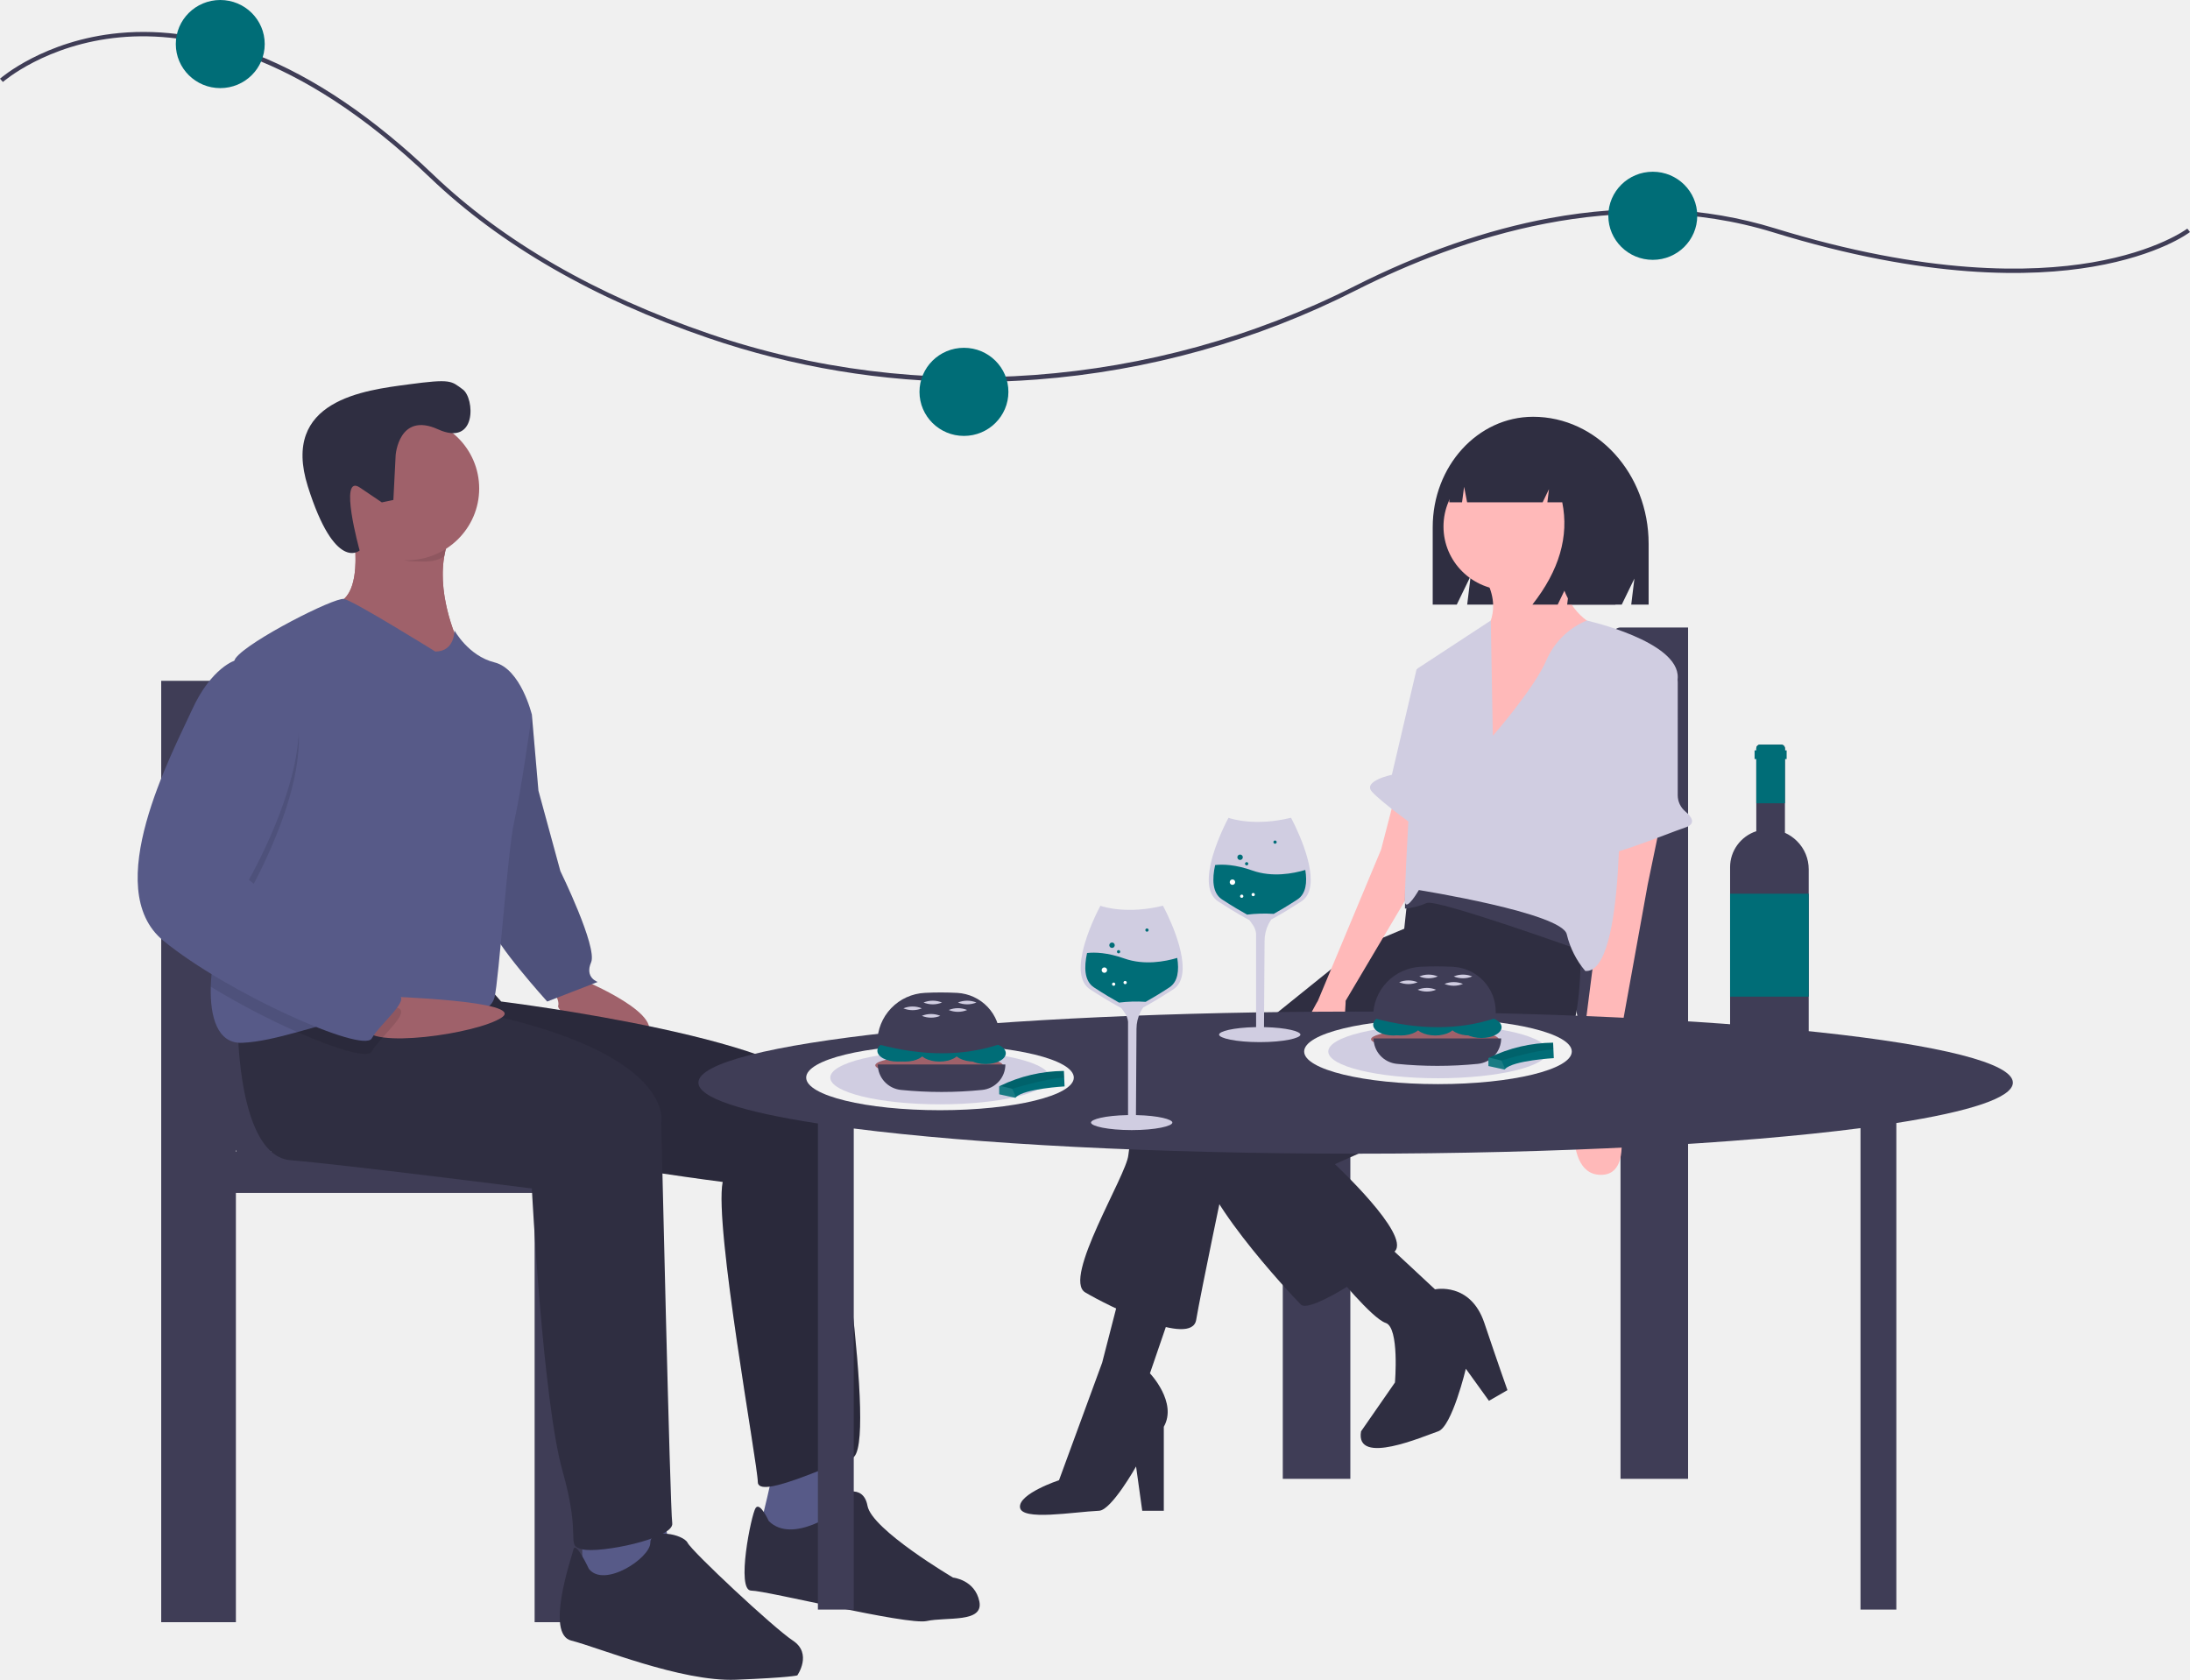
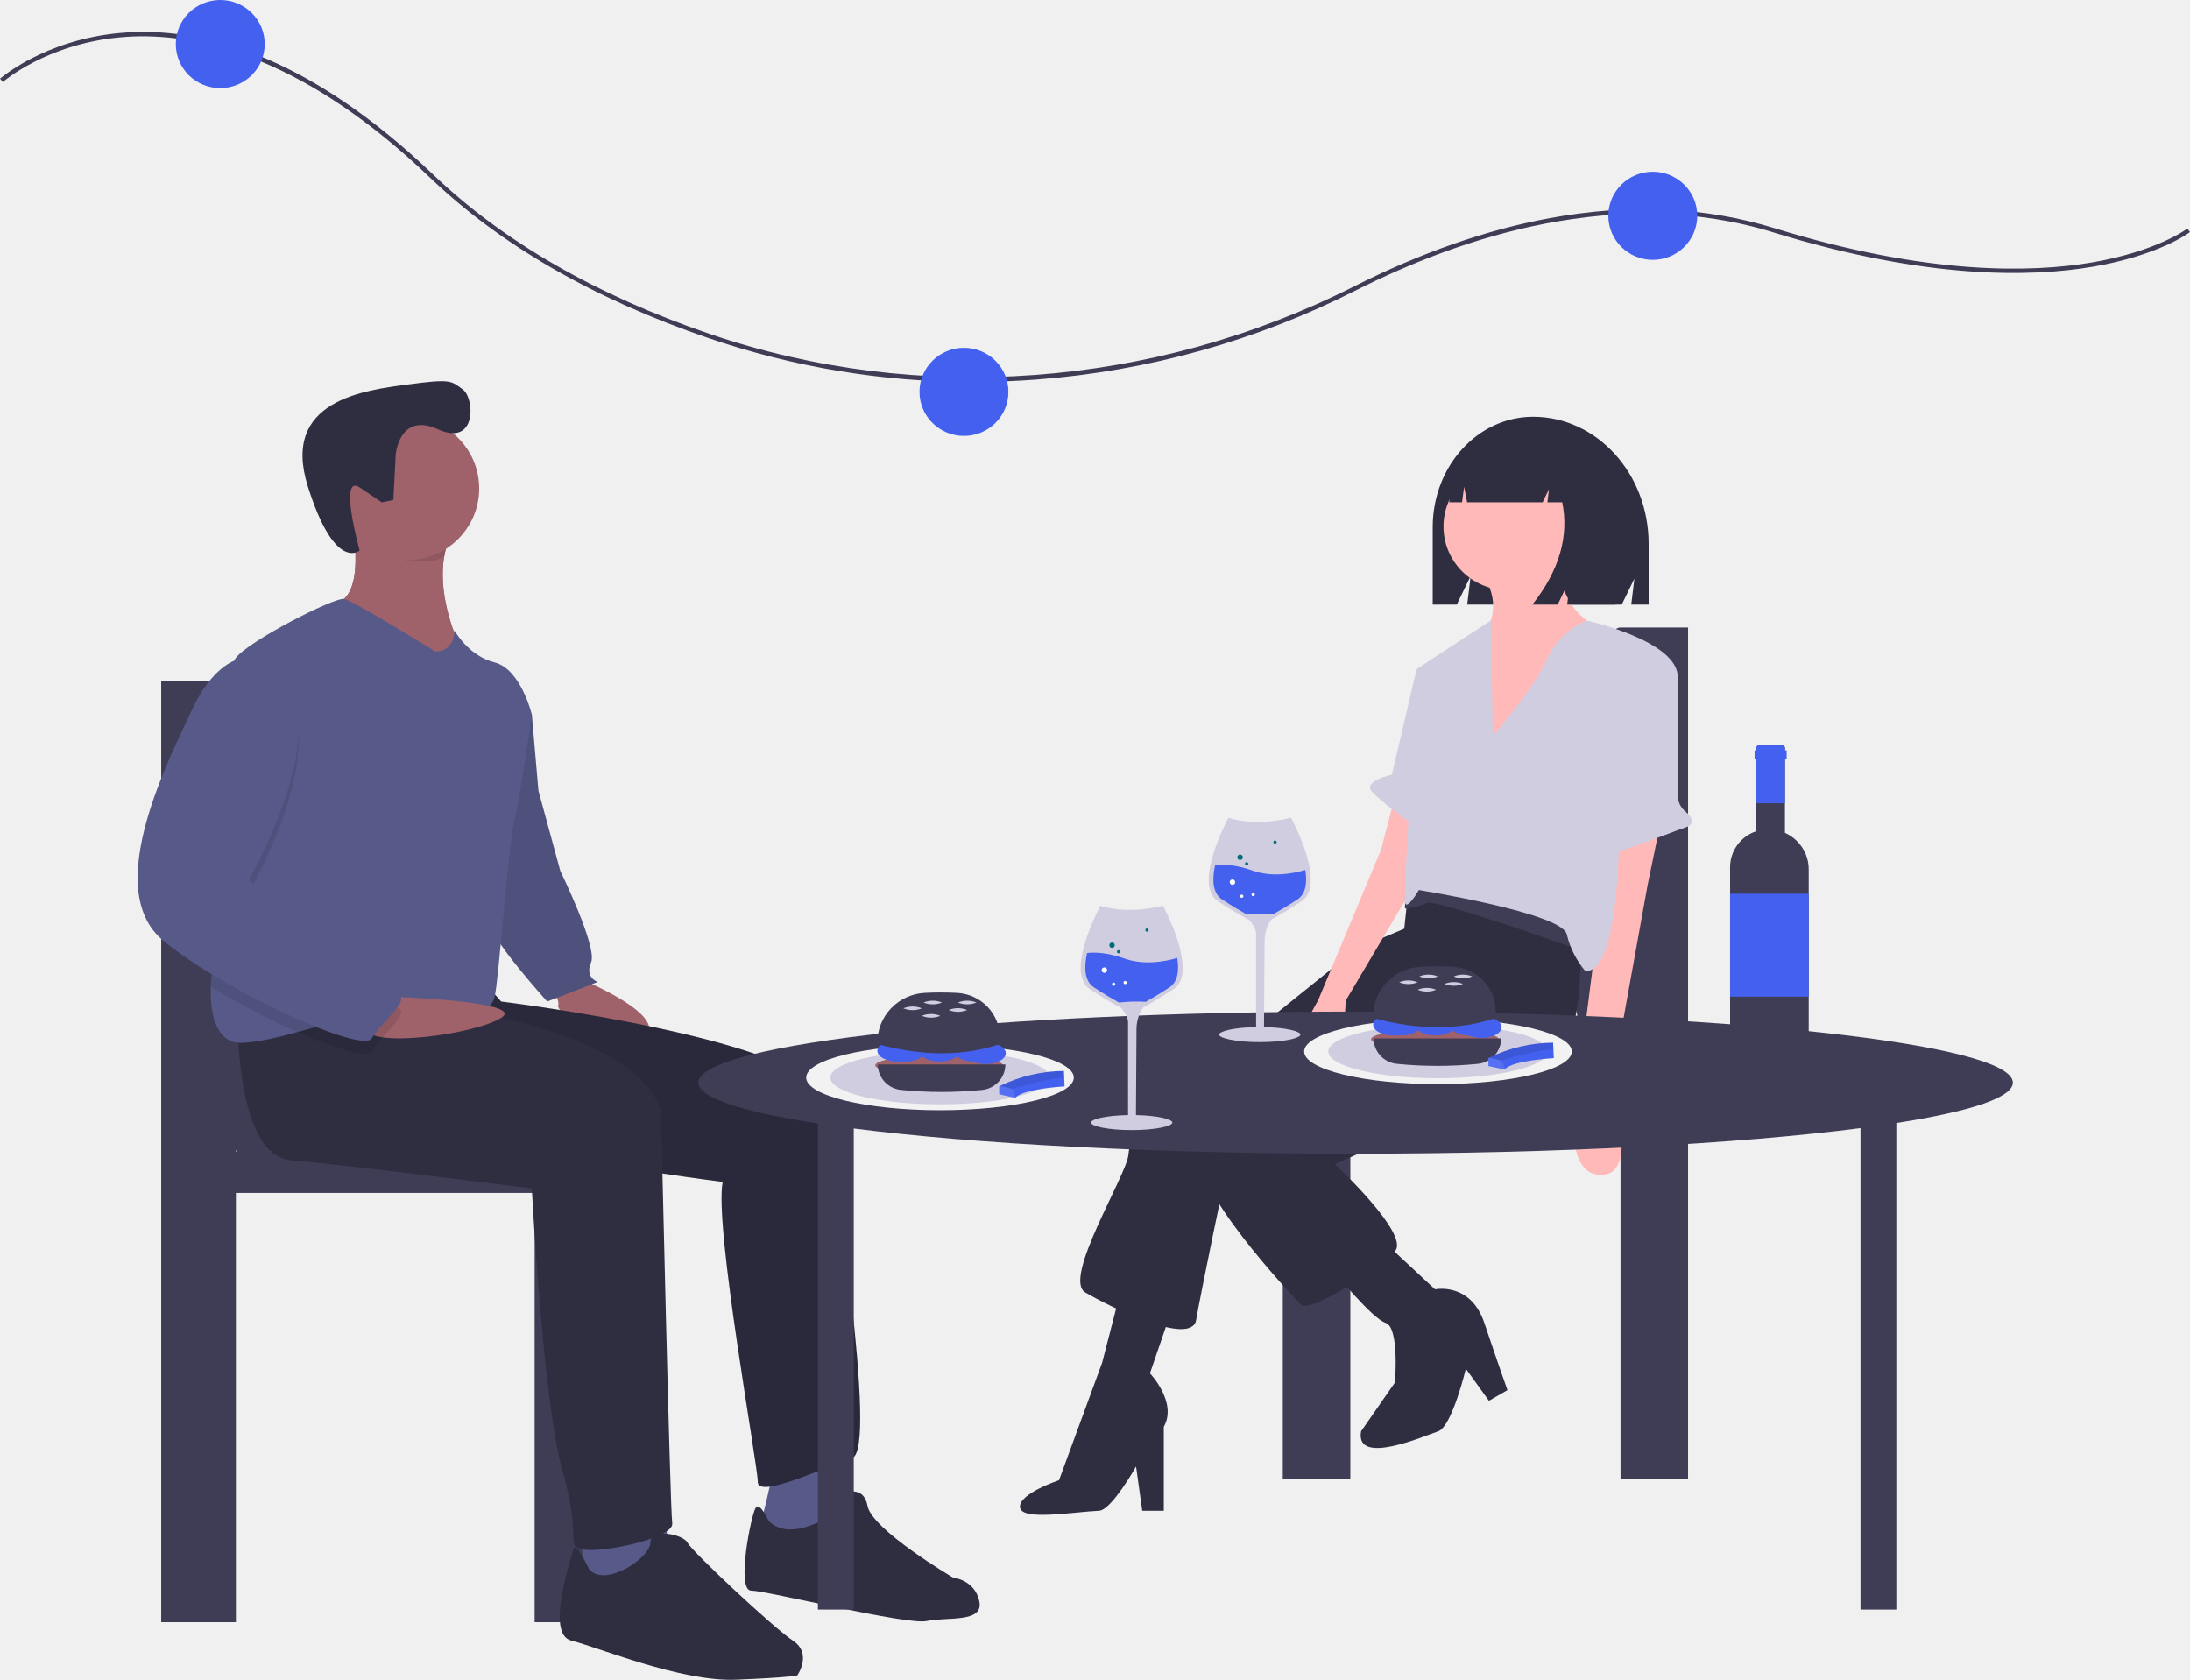
<svg xmlns="http://www.w3.org/2000/svg" width="146" height="112" viewBox="0 0 146 112" fill="none">
  <g clip-path="url(#clip0_345_1266)">
    <path d="M64.853 25.467C58.844 25.472 52.876 24.479 47.197 22.53C39.585 19.922 33.348 16.324 28.661 11.837C19.795 3.349 12.527 2.07 7.991 2.491C3.081 2.947 0.224 5.438 0.195 5.464L0 5.248C0.029 5.222 2.946 2.674 7.945 2.204C10.877 1.928 13.942 2.408 17.057 3.631C20.942 5.156 24.914 7.846 28.865 11.628C33.521 16.086 39.721 19.662 47.293 22.256C61.194 27.019 76.861 25.866 90.276 19.093C94.718 16.85 99.108 15.319 103.324 14.543C108.641 13.563 113.683 13.79 118.312 15.218C128.484 18.354 135.431 18.187 139.469 17.496C143.825 16.75 145.801 15.257 145.82 15.242L146 15.47C145.918 15.533 143.946 17.023 139.518 17.782C135.449 18.479 128.452 18.647 118.225 15.494C107.871 12.302 97.383 15.829 90.409 19.351C83.778 22.716 76.538 24.741 69.109 25.305C67.686 25.413 66.267 25.467 64.853 25.467Z" fill="#3F3D56" />
-     <path d="M64.263 29.064C65.9 29.064 67.227 27.749 67.227 26.127C67.227 24.504 65.9 23.189 64.263 23.189C62.626 23.189 61.299 24.504 61.299 26.127C61.299 27.749 62.626 29.064 64.263 29.064Z" fill="#006D77" />
-     <path d="M110.186 17.325C111.823 17.325 113.15 16.009 113.15 14.387C113.15 12.765 111.823 11.45 110.186 11.45C108.549 11.45 107.222 12.765 107.222 14.387C107.222 16.009 108.549 17.325 110.186 17.325Z" fill="#006D77" />
-     <path d="M14.684 5.875C16.321 5.875 17.648 4.56 17.648 2.937C17.648 1.315 16.321 0 14.684 0C13.047 0 11.72 1.315 11.72 2.937C11.72 4.56 13.047 5.875 14.684 5.875Z" fill="#006D77" />
+     <path d="M64.263 29.064C65.9 29.064 67.227 27.749 67.227 26.127C67.227 24.504 65.9 23.189 64.263 23.189C62.626 23.189 61.299 24.504 61.299 26.127C61.299 27.749 62.626 29.064 64.263 29.064Z" fill="#4361EE" />
+     <path d="M110.186 17.325C111.823 17.325 113.15 16.009 113.15 14.387C113.15 12.765 111.823 11.45 110.186 11.45C108.549 11.45 107.222 12.765 107.222 14.387C107.222 16.009 108.549 17.325 110.186 17.325Z" fill="#4361EE" />
+     <path d="M14.684 5.875C16.321 5.875 17.648 4.56 17.648 2.937C17.648 1.315 16.321 0 14.684 0C13.047 0 11.72 1.315 11.72 2.937C11.72 4.56 13.047 5.875 14.684 5.875Z" fill="#4361EE" />
    <path d="M85.519 70.217V98.599H90.023V72.716H108.035V98.599H112.538V41.836H108.035C106.543 41.836 104.253 49.537 104.253 57.276C104.253 63.109 104.94 68.108 105.917 70.217H85.519ZM108.035 70.217H107.991C108.006 70.186 108.021 70.152 108.035 70.119V70.217Z" fill="#3F3D56" />
    <path d="M102.207 27.788H102.207C98.511 27.788 95.514 31.083 95.514 35.148V40.313H97.117L98.045 38.4L97.813 40.313H108.116L108.96 38.574L108.749 40.313H109.909V36.258C109.909 31.58 106.46 27.788 102.207 27.788Z" fill="#2F2E41" />
    <path d="M94.538 61.532L90.429 63.263L76.149 74.767C75.624 75.406 75.302 76.186 75.224 77.006C75.122 78.33 70.807 85.253 72.348 86.169C73.889 87.085 79.436 89.834 79.745 88.002C80.053 86.169 81.697 78.33 81.697 78.33L95.463 66.113L94.538 61.532Z" fill="#2F2E41" />
    <path d="M78.409 86.475L76.663 91.565C76.663 91.565 78.512 93.499 77.587 95.128V100.727H76.149L75.738 97.775C75.738 97.775 74.1 100.69 73.272 100.727C71.538 100.806 68.103 101.417 68 100.501C67.897 99.585 70.601 98.691 70.601 98.691L73.478 90.852L74.711 86.067L78.409 86.475Z" fill="#2F2E41" />
    <path d="M105.222 60.208C105.222 60.208 106.147 69.167 103.476 70.796C100.805 72.425 88.991 77.617 88.991 77.617C88.991 77.617 94.025 82.3 92.997 83.42C91.97 84.54 87.347 87.594 86.73 86.984C86.114 86.373 79.231 79.043 80.053 76.701C80.875 74.359 92.278 66.724 92.278 66.724L93.614 61.939L94.025 58.07L98.339 55.322L105.222 60.208Z" fill="#2F2E41" />
    <path d="M100.516 39.349C102.881 39.349 104.799 37.449 104.799 35.105C104.799 32.761 102.881 30.861 100.516 30.861C98.15 30.861 96.233 32.761 96.233 35.105C96.233 37.449 98.15 39.349 100.516 39.349Z" fill="#FFB9B9" />
    <path d="M103.836 36.843C103.836 36.843 103.63 40.712 106.815 41.934C110 43.156 98.904 51.096 98.904 51.096V42.239C98.904 42.239 100.343 40.712 98.904 38.371L103.836 36.843Z" fill="#FFB9B9" />
    <path d="M110.667 55.016L109.845 58.987L107.38 72.629C107.38 72.629 109.434 78.432 106.661 78.33C103.887 78.228 105.222 72.018 105.222 72.018L106.661 60.717V56.34L110.667 55.016Z" fill="#FFB9B9" />
    <path d="M92.997 53.082L92.073 56.645L87.861 66.724C87.861 66.724 84.984 71.509 87.347 71.407C89.71 71.305 89.71 66.724 89.71 66.724L94.538 58.579V53.998L92.997 53.082Z" fill="#FFB9B9" />
    <path d="M92.278 82.809L95.668 85.965C95.668 85.965 98.031 85.456 98.956 88.205C99.88 90.954 100.497 92.685 100.497 92.685L99.264 93.397L97.723 91.259C97.723 91.259 96.798 95.128 95.874 95.433C94.949 95.739 90.326 97.775 90.737 95.433L92.997 92.176C92.997 92.176 93.305 88.51 92.381 88.205C91.456 87.9 88.991 84.846 88.991 84.846L92.278 82.809Z" fill="#2F2E41" />
    <path d="M105.385 63.364C105.385 63.364 95.728 59.903 95.112 60.208C94.653 60.409 94.164 60.535 93.665 60.58L93.674 59.19C93.674 59.19 96.858 58.07 98.605 58.783C100.351 59.496 105.694 62.652 105.694 62.652L105.385 63.364Z" fill="#3F3D56" />
    <path d="M99.521 49.06C99.521 49.06 102.295 45.904 103.116 43.97C103.636 42.797 104.591 41.867 105.783 41.372C105.783 41.372 111.951 42.748 111.849 45.192C111.746 47.635 107.945 51.402 107.945 51.402C107.945 51.402 108.459 64.942 105.685 64.739C105.086 64.031 104.664 63.194 104.452 62.295C104.144 60.87 94.59 59.343 94.59 59.343C94.59 59.343 93.768 60.768 93.665 60.157C93.562 59.547 94.487 44.581 94.487 44.581L99.386 41.372L99.521 49.06Z" fill="#D0CDE1" />
-     <path d="M111.057 44.208L111.126 44.246C111.346 44.369 111.529 44.547 111.656 44.762C111.783 44.977 111.85 45.222 111.85 45.472L111.849 53.027C111.85 53.232 111.895 53.435 111.983 53.621C112.071 53.807 112.199 53.972 112.357 54.104C112.753 54.438 113.12 54.919 112.362 55.169C111.13 55.576 106.301 57.612 106.198 56.9C106.096 56.187 105.89 55.373 106.198 55.373C106.44 55.373 107.877 48.072 109.032 44.951C109.103 44.76 109.215 44.586 109.36 44.442C109.504 44.298 109.679 44.187 109.872 44.116C110.064 44.045 110.27 44.017 110.475 44.033C110.68 44.049 110.878 44.109 111.057 44.208V44.208Z" fill="#D0CDE1" />
+     <path d="M111.057 44.208L111.126 44.246C111.346 44.369 111.529 44.547 111.656 44.762C111.783 44.977 111.85 45.222 111.85 45.472L111.849 53.027C111.85 53.232 111.895 53.435 111.983 53.621C112.071 53.807 112.199 53.972 112.357 54.104C112.753 54.438 113.12 54.919 112.362 55.169C111.13 55.576 106.301 57.612 106.198 56.9C106.096 56.187 105.89 55.373 106.198 55.373C106.44 55.373 107.877 48.072 109.032 44.951C109.103 44.76 109.215 44.586 109.36 44.442C109.504 44.298 109.679 44.187 109.872 44.116C110.064 44.045 110.27 44.017 110.475 44.033C110.68 44.049 110.878 44.109 111.057 44.208Z" fill="#D0CDE1" />
    <path d="M95.874 44.224L94.436 44.632L92.792 51.656C92.792 51.656 90.84 52.064 91.456 52.776C92.073 53.489 94.641 55.321 94.641 55.321L95.874 44.224Z" fill="#D0CDE1" />
    <path d="M104.11 29.815C103.788 29.387 103.37 29.037 102.89 28.794C102.41 28.552 101.879 28.422 101.34 28.415H101.209C98.675 28.415 96.621 30.686 96.621 33.489V33.489H97.47L97.607 32.455L97.808 33.489H102.843L103.265 32.614L103.16 33.489H104.15C104.612 35.764 103.948 38.038 102.158 40.313H103.845L104.689 38.563L104.478 40.313H107.694L108.327 36.289C108.327 33.275 106.56 30.719 104.11 29.815Z" fill="#2F2E41" />
    <path d="M18.067 76.775C19.148 74.443 19.908 68.916 19.908 62.466C19.908 53.91 17.376 45.394 15.726 45.394H10.747V108.156H15.726V79.538H35.642V108.156H40.62V76.775H18.067ZM15.726 76.666C15.742 76.703 15.758 76.74 15.774 76.775H15.726V76.666Z" fill="#3F3D56" />
    <path d="M38.82 65.325C38.82 65.325 44.816 67.789 42.915 69.238C41.014 70.688 37.065 67.499 37.211 67.064C37.357 66.63 36.626 65.615 36.626 65.615L38.82 65.325Z" fill="#9F616A" />
    <path d="M33.555 45.904L35.456 47.644L35.895 52.716L37.357 58.079C37.357 58.079 39.844 63.151 39.405 64.166C38.966 65.18 39.844 65.47 39.844 65.47L36.48 66.775C36.48 66.775 32.824 62.717 32.824 61.847C32.824 60.977 33.555 45.904 33.555 45.904Z" fill="#575A88" />
    <path opacity="0.1" d="M33.555 45.904L35.456 47.644L35.895 52.716L37.357 58.079C37.357 58.079 39.844 63.151 39.405 64.166C38.966 65.18 39.844 65.47 39.844 65.47L36.48 66.775C36.48 66.775 32.824 62.717 32.824 61.847C32.824 60.977 33.555 45.904 33.555 45.904Z" fill="black" />
    <path d="M51.544 98.08C51.544 98.08 50.812 101.413 50.666 101.703C50.52 101.993 53.445 103.008 53.445 103.008L56.955 100.544C56.955 100.544 55.493 97.355 55.493 96.776L51.544 98.08Z" fill="#575A88" />
    <path d="M32.385 65.615L33.409 66.775C33.409 66.775 54.615 69.383 55.054 73.442C55.493 77.5 58.564 96.631 56.809 97.21C55.054 97.79 50.52 99.964 50.52 98.805C50.52 97.645 47.595 81.703 48.18 78.804C48.18 78.804 22.878 75.615 22.294 71.992C21.709 68.369 22.878 66.775 22.878 66.775L32.385 65.615Z" fill="#2F2E41" />
    <path opacity="0.1" d="M32.385 65.615L33.409 66.775C33.409 66.775 54.615 69.383 55.054 73.442C55.493 77.5 58.564 96.631 56.809 97.21C55.054 97.79 50.52 99.964 50.52 98.805C50.52 97.645 47.595 81.703 48.18 78.804C48.18 78.804 22.878 75.615 22.294 71.992C21.709 68.369 22.878 66.775 22.878 66.775L32.385 65.615Z" fill="black" />
    <path d="M51.251 101.413C51.251 101.413 50.666 100.109 50.374 100.544C50.081 100.979 49.057 106.051 50.081 106.051C51.105 106.051 60.465 108.37 61.781 108.08C63.098 107.79 65.584 108.225 65.291 106.776C64.999 105.327 63.536 105.182 63.536 105.182C63.536 105.182 58.125 101.993 57.833 100.399C57.54 98.805 55.931 99.674 55.931 99.674V100.689C55.931 100.689 52.86 103.008 51.251 101.413Z" fill="#2F2E41" />
    <path d="M23.464 34.889C23.464 34.889 24.487 39.817 22.294 40.252C20.1 40.687 25.072 43.585 25.072 43.585L28.29 45.325L30.63 43.006C30.63 43.006 28.509 38.73 30.118 35.542C31.727 32.353 23.464 34.889 23.464 34.889Z" fill="#9F616A" />
    <path d="M30.63 43.006L28.29 45.325L25.072 43.585C25.072 43.585 20.1 40.687 22.294 40.252C23.705 39.972 23.784 37.833 23.663 36.343C23.623 35.855 23.556 35.37 23.464 34.889C23.464 34.889 31.727 32.353 30.118 35.542C29.874 36.034 29.704 36.559 29.615 37.101C29.122 39.966 30.63 43.006 30.63 43.006Z" fill="#9F616A" />
    <path d="M38.82 102.283V105.616H44.377L44.816 104.312L44.231 100.834L38.82 102.283Z" fill="#575A88" />
    <path d="M15.858 68.514C15.858 68.514 15.858 77.065 19.369 77.355C22.878 77.644 35.456 79.239 35.456 79.239C35.456 79.239 36.187 93.442 37.504 98.08C38.82 102.718 37.65 103.008 38.82 103.298C39.99 103.587 44.962 102.573 44.816 101.558C44.67 100.544 44.085 74.891 44.085 74.891C44.085 74.891 45.401 69.383 27.851 66.775L15.858 68.514Z" fill="#2F2E41" />
    <path d="M39.259 104.602C39.259 104.602 38.381 102.718 38.235 103.298C38.089 103.877 36.334 108.95 38.089 109.385C39.844 109.819 45.401 112.138 49.057 111.993C52.714 111.849 53.153 111.704 53.153 111.704C53.153 111.704 54.176 110.254 52.86 109.385C51.544 108.515 46.133 103.442 45.84 102.863C45.547 102.283 43.354 101.848 43.354 102.863C43.354 103.877 40.282 105.906 39.259 104.602Z" fill="#2F2E41" />
    <path opacity="0.1" d="M30.118 35.542C29.874 36.034 29.704 36.559 29.615 37.101C28.887 37.537 28.399 37.426 27.485 37.426C26.13 37.426 25.583 35.708 24.707 34.817C24.638 33.989 23.464 34.889 23.464 34.889C23.464 34.889 31.727 32.353 30.118 35.542Z" fill="black" />
    <path d="M27.12 37.353C29.785 37.353 31.946 35.212 31.946 32.571C31.946 29.929 29.785 27.788 27.12 27.788C24.454 27.788 22.294 29.929 22.294 32.571C22.294 35.212 24.454 37.353 27.12 37.353Z" fill="#9F616A" />
    <path d="M35.456 47.644C35.456 47.644 34.725 52.861 34.286 54.745C33.847 56.629 33.262 65.325 32.97 66.485C32.677 67.644 30.922 67.934 27.412 67.499C27.192 67.472 26.97 67.455 26.748 67.45C24.587 67.382 22.114 68.183 19.825 68.812C18.509 69.175 17.252 69.479 16.151 69.528C14.484 69.604 13.995 67.772 14.052 65.789C14.106 63.944 14.634 61.966 15.127 61.267C16.015 60.009 15.142 48.715 15.47 44.99V44.988C15.519 44.42 15.597 44.029 15.712 43.875C16.59 42.716 22.294 39.817 22.933 39.934C23.57 40.052 29.021 43.44 29.021 43.44C30.337 43.44 30.295 42.026 30.295 42.026C30.295 42.026 31.215 43.73 32.97 44.165C34.725 44.6 35.456 47.644 35.456 47.644Z" fill="#575A88" />
    <path d="M25.68 66.433C25.68 66.433 35.101 66.73 33.45 67.839C31.8 68.948 24.487 69.963 24.341 68.514C24.195 67.064 25.68 66.433 25.68 66.433Z" fill="#9F616A" />
-     <path opacity="0.1" d="M26.748 67.45C26.779 68.007 25.268 69.26 24.78 70.108C24.509 70.578 22.415 69.959 19.825 68.812C17.837 67.928 15.909 66.918 14.052 65.789C14.106 63.944 14.634 61.966 15.127 61.267C16.015 60.009 15.142 48.715 15.47 44.99V44.988C15.548 44.949 15.629 44.916 15.712 44.89H17.467C23.463 47.644 16.59 59.528 16.59 59.528C16.59 59.528 25.657 66.919 26.535 67.209C26.592 67.22 26.645 67.25 26.683 67.293C26.722 67.337 26.745 67.392 26.748 67.45V67.45Z" fill="black" />
+     <path opacity="0.1" d="M26.748 67.45C26.779 68.007 25.268 69.26 24.78 70.108C24.509 70.578 22.415 69.959 19.825 68.812C17.837 67.928 15.909 66.918 14.052 65.789C14.106 63.944 14.634 61.966 15.127 61.267C16.015 60.009 15.142 48.715 15.47 44.99V44.988C15.548 44.949 15.629 44.916 15.712 44.89H17.467C23.463 47.644 16.59 59.528 16.59 59.528C16.59 59.528 25.657 66.919 26.535 67.209C26.592 67.22 26.645 67.25 26.683 67.293C26.722 67.337 26.745 67.392 26.748 67.45Z" fill="black" />
    <path d="M17.467 44.02H15.712C15.712 44.02 14.104 44.455 12.787 47.354C11.471 50.252 6.645 59.238 10.886 62.716C15.127 66.195 24.195 70.253 24.78 69.238C25.365 68.224 27.412 66.63 26.535 66.34C25.657 66.05 16.59 58.658 16.59 58.658C16.59 58.658 23.464 46.774 17.467 44.02Z" fill="#575A88" />
    <path d="M26.377 30.345C26.377 30.345 26.589 27.439 29.202 28.624C31.815 29.809 31.644 26.543 30.855 25.966C30.065 25.389 30.09 25.246 27.202 25.633C24.314 26.019 18.708 26.673 20.521 32.427C22.334 38.181 23.976 36.701 23.976 36.701C23.976 36.701 22.534 31.523 23.994 32.509L25.455 33.496L26.225 33.334L26.377 30.345Z" fill="#2F2E41" />
    <path d="M134.191 72.183C134.191 69.567 114.574 67.446 90.376 67.446C66.177 67.446 46.561 69.567 46.561 72.183C46.561 73.197 49.509 74.136 54.527 74.907V107.314H56.917V75.241C64.954 76.268 76.96 76.92 90.376 76.92C103.903 76.92 115.996 76.257 124.034 75.216V107.314H126.423V74.876C131.32 74.111 134.191 73.183 134.191 72.183Z" fill="#3F3D56" />
    <path d="M95.865 72.282C100.792 72.282 104.786 71.309 104.786 70.108C104.786 68.907 100.792 67.934 95.865 67.934C90.938 67.934 86.944 68.907 86.944 70.108C86.944 71.309 90.938 72.282 95.865 72.282Z" fill="#F2F2F2" />
    <path d="M95.865 71.89C99.903 71.89 103.177 71.092 103.177 70.108C103.177 69.124 99.903 68.326 95.865 68.326C91.826 68.326 88.552 69.124 88.552 70.108C88.552 71.092 91.826 71.89 95.865 71.89Z" fill="#D0CDE1" />
    <path d="M62.666 74.021C67.593 74.021 71.587 73.048 71.587 71.847C71.587 70.647 67.593 69.673 62.666 69.673C57.739 69.673 53.745 70.647 53.745 71.847C53.745 73.048 57.739 74.021 62.666 74.021Z" fill="#F2F2F2" />
    <path d="M62.666 73.629C66.704 73.629 69.978 72.831 69.978 71.847C69.978 70.863 66.704 70.065 62.666 70.065C58.627 70.065 55.353 70.863 55.353 71.847C55.353 72.831 58.627 73.629 62.666 73.629Z" fill="#D0CDE1" />
    <path d="M95.657 69.954C98.006 69.954 99.91 69.656 99.91 69.289C99.91 68.921 98.006 68.624 95.657 68.624C93.308 68.624 91.404 68.921 91.404 69.289C91.404 69.656 93.308 69.954 95.657 69.954Z" fill="#9F616A" />
-     <path d="M93.391 69.039C94.133 69.039 94.734 68.717 94.734 68.319C94.734 67.92 94.133 67.597 93.391 67.597C92.649 67.597 92.048 67.92 92.048 68.319C92.048 68.717 92.649 69.039 93.391 69.039Z" fill="#006D77" />
-     <path d="M92.887 69.039C93.629 69.039 94.23 68.717 94.23 68.319C94.23 67.92 93.629 67.597 92.887 67.597C92.145 67.597 91.544 67.92 91.544 68.319C91.544 68.717 92.145 69.039 92.887 69.039Z" fill="#006D77" />
-     <path d="M98.763 69.206C99.505 69.206 100.106 68.883 100.106 68.485C100.106 68.087 99.505 67.764 98.763 67.764C98.021 67.764 97.42 68.087 97.42 68.485C97.42 68.883 98.021 69.206 98.763 69.206Z" fill="#006D77" />
-     <path d="M95.685 69.039C96.427 69.039 97.028 68.717 97.028 68.319C97.028 67.92 96.427 67.597 95.685 67.597C94.944 67.597 94.342 67.92 94.342 68.319C94.342 68.717 94.944 69.039 95.685 69.039Z" fill="#006D77" />
-     <path d="M97.98 69.039C98.721 69.039 99.323 68.717 99.323 68.319C99.323 67.92 98.721 67.597 97.98 67.597C97.238 67.597 96.637 67.92 96.637 68.319C96.637 68.717 97.238 69.039 97.98 69.039Z" fill="#006D77" />
+     <path d="M93.391 69.039C94.133 69.039 94.734 68.717 94.734 68.319C94.734 67.92 94.133 67.597 93.391 67.597C92.649 67.597 92.048 67.92 92.048 68.319C92.048 68.717 92.649 69.039 93.391 69.039Z" fill="#4361EE" />
+     <path d="M92.887 69.039C93.629 69.039 94.23 68.717 94.23 68.319C94.23 67.92 93.629 67.597 92.887 67.597C92.145 67.597 91.544 67.92 91.544 68.319C91.544 68.717 92.145 69.039 92.887 69.039Z" fill="#4361EE" />
+     <path d="M98.763 69.206C99.505 69.206 100.106 68.883 100.106 68.485C100.106 68.087 99.505 67.764 98.763 67.764C98.021 67.764 97.42 68.087 97.42 68.485C97.42 68.883 98.021 69.206 98.763 69.206Z" fill="#4361EE" />
+     <path d="M95.685 69.039C96.427 69.039 97.028 68.717 97.028 68.319C97.028 67.92 96.427 67.597 95.685 67.597C94.944 67.597 94.342 67.92 94.342 68.319C94.342 68.717 94.944 69.039 95.685 69.039Z" fill="#4361EE" />
+     <path d="M97.98 69.039C98.721 69.039 99.323 68.717 99.323 68.319C99.323 67.92 98.721 67.597 97.98 67.597C97.238 67.597 96.637 67.92 96.637 68.319C96.637 68.717 97.238 69.039 97.98 69.039Z" fill="#4361EE" />
    <path d="M99.715 67.875C97.287 68.691 94.564 68.691 91.544 67.875V67.763C91.544 66.914 91.872 66.097 92.462 65.482C93.052 64.867 93.858 64.5 94.713 64.457C95.433 64.421 96.154 64.422 96.874 64.46C97.644 64.505 98.367 64.839 98.895 65.395C99.423 65.952 99.716 66.687 99.715 67.451V67.875Z" fill="#3F3D56" />
-     <path d="M98.523 70.931C96.729 71.11 94.921 71.11 93.128 70.931C92.702 70.889 92.307 70.693 92.02 70.379C91.732 70.066 91.573 69.657 91.572 69.234H100.078C100.078 69.657 99.918 70.066 99.631 70.379C99.343 70.693 98.948 70.889 98.523 70.931V70.931Z" fill="#3F3D56" />
-     <path d="M94.51 65.49C94.315 65.571 94.106 65.612 93.894 65.612C93.683 65.612 93.474 65.571 93.279 65.49C93.474 65.41 93.683 65.368 93.894 65.368C94.106 65.368 94.315 65.41 94.51 65.49V65.49Z" fill="#D0CDE1" />
-     <path d="M95.741 65.989C95.546 66.07 95.337 66.111 95.126 66.111C94.914 66.111 94.705 66.07 94.51 65.989C94.705 65.909 94.914 65.867 95.126 65.867C95.337 65.867 95.546 65.909 95.741 65.989V65.989Z" fill="#D0CDE1" />
-     <path d="M95.853 65.102C95.658 65.183 95.449 65.224 95.238 65.224C95.026 65.224 94.817 65.183 94.622 65.102C94.817 65.021 95.026 64.98 95.238 64.98C95.449 64.98 95.658 65.021 95.853 65.102V65.102Z" fill="#D0CDE1" />
-     <path d="M98.148 65.102C97.953 65.183 97.743 65.224 97.532 65.224C97.321 65.224 97.112 65.183 96.916 65.102C97.112 65.021 97.321 64.98 97.532 64.98C97.743 64.98 97.953 65.021 98.148 65.102V65.102Z" fill="#D0CDE1" />
-     <path d="M97.532 65.601C97.337 65.682 97.128 65.723 96.916 65.723C96.705 65.723 96.496 65.682 96.301 65.601C96.496 65.521 96.705 65.479 96.916 65.479C97.128 65.479 97.337 65.521 97.532 65.601V65.601Z" fill="#D0CDE1" />
+     <path d="M98.523 70.931C96.729 71.11 94.921 71.11 93.128 70.931C92.702 70.889 92.307 70.693 92.02 70.379C91.732 70.066 91.573 69.657 91.572 69.234H100.078C100.078 69.657 99.918 70.066 99.631 70.379C99.343 70.693 98.948 70.889 98.523 70.931Z" fill="#3F3D56" />
+     <path d="M94.51 65.49C94.315 65.571 94.106 65.612 93.894 65.612C93.683 65.612 93.474 65.571 93.279 65.49C93.474 65.41 93.683 65.368 93.894 65.368C94.106 65.368 94.315 65.41 94.51 65.49Z" fill="#D0CDE1" />
+     <path d="M95.741 65.989C95.546 66.07 95.337 66.111 95.126 66.111C94.914 66.111 94.705 66.07 94.51 65.989C94.705 65.909 94.914 65.867 95.126 65.867C95.337 65.867 95.546 65.909 95.741 65.989Z" fill="#D0CDE1" />
+     <path d="M95.853 65.102C95.658 65.183 95.449 65.224 95.238 65.224C95.026 65.224 94.817 65.183 94.622 65.102C94.817 65.021 95.026 64.98 95.238 64.98C95.449 64.98 95.658 65.021 95.853 65.102Z" fill="#D0CDE1" />
+     <path d="M98.148 65.102C97.953 65.183 97.743 65.224 97.532 65.224C97.321 65.224 97.112 65.183 96.916 65.102C97.112 65.021 97.321 64.98 97.532 64.98C97.743 64.98 97.953 65.021 98.148 65.102Z" fill="#D0CDE1" />
+     <path d="M97.532 65.601C97.337 65.682 97.128 65.723 96.916 65.723C96.705 65.723 96.496 65.682 96.301 65.601C96.496 65.521 96.705 65.479 96.916 65.479C97.128 65.479 97.337 65.521 97.532 65.601Z" fill="#D0CDE1" />
    <path d="M62.605 71.694C64.953 71.694 66.858 71.396 66.858 71.028C66.858 70.661 64.953 70.363 62.605 70.363C60.256 70.363 58.352 70.661 58.352 71.028C58.352 71.396 60.256 71.694 62.605 71.694Z" fill="#9F616A" />
-     <path d="M60.338 70.779C61.08 70.779 61.681 70.456 61.681 70.058C61.681 69.66 61.08 69.337 60.338 69.337C59.596 69.337 58.995 69.66 58.995 70.058C58.995 70.456 59.596 70.779 60.338 70.779Z" fill="#006D77" />
-     <path d="M59.834 70.779C60.576 70.779 61.178 70.456 61.178 70.058C61.178 69.66 60.576 69.337 59.834 69.337C59.093 69.337 58.491 69.66 58.491 70.058C58.491 70.456 59.093 70.779 59.834 70.779Z" fill="#006D77" />
-     <path d="M65.71 70.945C66.452 70.945 67.053 70.622 67.053 70.224C67.053 69.826 66.452 69.503 65.71 69.503C64.969 69.503 64.367 69.826 64.367 70.224C64.367 70.622 64.969 70.945 65.71 70.945Z" fill="#006D77" />
-     <path d="M62.633 70.779C63.374 70.779 63.976 70.456 63.976 70.058C63.976 69.66 63.374 69.337 62.633 69.337C61.891 69.337 61.289 69.66 61.289 70.058C61.289 70.456 61.891 70.779 62.633 70.779Z" fill="#006D77" />
-     <path d="M64.927 70.779C65.669 70.779 66.27 70.456 66.27 70.058C66.27 69.66 65.669 69.337 64.927 69.337C64.185 69.337 63.584 69.66 63.584 70.058C63.584 70.456 64.185 70.779 64.927 70.779Z" fill="#006D77" />
+     <path d="M60.338 70.779C61.08 70.779 61.681 70.456 61.681 70.058C61.681 69.66 61.08 69.337 60.338 69.337C59.596 69.337 58.995 69.66 58.995 70.058C58.995 70.456 59.596 70.779 60.338 70.779Z" fill="#4361EE" />
+     <path d="M59.834 70.779C60.576 70.779 61.178 70.456 61.178 70.058C61.178 69.66 60.576 69.337 59.834 69.337C59.093 69.337 58.491 69.66 58.491 70.058C58.491 70.456 59.093 70.779 59.834 70.779Z" fill="#4361EE" />
+     <path d="M65.71 70.945C66.452 70.945 67.053 70.622 67.053 70.224C67.053 69.826 66.452 69.503 65.71 69.503C64.969 69.503 64.367 69.826 64.367 70.224C64.367 70.622 64.969 70.945 65.71 70.945Z" fill="#4361EE" />
+     <path d="M62.633 70.779C63.374 70.779 63.976 70.456 63.976 70.058C63.976 69.66 63.374 69.337 62.633 69.337C61.891 69.337 61.289 69.66 61.289 70.058C61.289 70.456 61.891 70.779 62.633 70.779Z" fill="#4361EE" />
+     <path d="M64.927 70.779C65.669 70.779 66.27 70.456 66.27 70.058C66.27 69.66 65.669 69.337 64.927 69.337C64.185 69.337 63.584 69.66 63.584 70.058C63.584 70.456 64.185 70.779 64.927 70.779Z" fill="#4361EE" />
    <path d="M66.662 69.614C64.234 70.43 61.511 70.43 58.491 69.614V69.502C58.491 68.653 58.82 67.837 59.409 67.222C59.999 66.606 60.805 66.239 61.661 66.197C62.38 66.161 63.102 66.162 63.821 66.199C64.591 66.244 65.314 66.579 65.842 67.135C66.37 67.691 66.664 68.427 66.662 69.19V69.614Z" fill="#3F3D56" />
-     <path d="M65.47 72.67C63.676 72.85 61.869 72.85 60.075 72.67C59.649 72.629 59.254 72.432 58.967 72.118C58.68 71.805 58.52 71.397 58.519 70.973H67.025C67.025 71.397 66.865 71.805 66.578 72.118C66.29 72.432 65.895 72.629 65.47 72.67V72.67Z" fill="#3F3D56" />
+     <path d="M65.47 72.67C63.676 72.85 61.869 72.85 60.075 72.67C59.649 72.629 59.254 72.432 58.967 72.118C58.68 71.805 58.52 71.397 58.519 70.973H67.025C67.025 71.397 66.865 71.805 66.578 72.118C66.29 72.432 65.895 72.629 65.47 72.67Z" fill="#3F3D56" />
    <path d="M61.457 67.229C61.262 67.31 61.053 67.351 60.842 67.351C60.63 67.351 60.421 67.31 60.226 67.229C60.421 67.149 60.63 67.107 60.842 67.107C61.053 67.107 61.262 67.149 61.457 67.229Z" fill="#D0CDE1" />
    <path d="M62.688 67.729C62.493 67.809 62.284 67.851 62.073 67.851C61.862 67.851 61.652 67.809 61.457 67.729C61.652 67.648 61.862 67.607 62.073 67.607C62.284 67.607 62.493 67.648 62.688 67.729Z" fill="#D0CDE1" />
-     <path d="M62.8 66.841C62.605 66.922 62.396 66.963 62.185 66.963C61.974 66.963 61.764 66.922 61.569 66.841C61.764 66.761 61.974 66.719 62.185 66.719C62.396 66.719 62.605 66.761 62.8 66.841V66.841Z" fill="#D0CDE1" />
+     <path d="M62.8 66.841C62.605 66.922 62.396 66.963 62.185 66.963C61.974 66.963 61.764 66.922 61.569 66.841C61.764 66.761 61.974 66.719 62.185 66.719C62.396 66.719 62.605 66.761 62.8 66.841Z" fill="#D0CDE1" />
    <path d="M65.095 66.841C64.9 66.922 64.691 66.963 64.479 66.963C64.268 66.963 64.059 66.922 63.864 66.841C64.059 66.761 64.268 66.719 64.479 66.719C64.691 66.719 64.9 66.761 65.095 66.841Z" fill="#D0CDE1" />
-     <path d="M64.479 67.34C64.284 67.421 64.075 67.462 63.864 67.462C63.652 67.462 63.443 67.421 63.248 67.34C63.443 67.26 63.652 67.218 63.864 67.218C64.075 67.218 64.284 67.26 64.479 67.34V67.34Z" fill="#D0CDE1" />
-     <path d="M103.54 69.519L103.56 69.968L103.587 70.55C103.587 70.55 100.888 70.701 100.344 71.27C100.332 71.283 100.32 71.296 100.31 71.31L99.229 71.076L99.226 70.548C99.226 70.548 99.241 70.54 99.27 70.524C99.276 70.521 99.285 70.516 99.293 70.512C100.616 69.87 102.067 69.531 103.54 69.519Z" fill="#006D77" />
-     <path opacity="0.1" d="M103.54 69.519L103.56 69.968C102.364 70.004 100.099 70.711 100.099 70.711L99.27 70.524C100.598 69.874 102.058 69.53 103.54 69.519V69.519Z" fill="black" />
+     <path d="M64.479 67.34C64.284 67.421 64.075 67.462 63.864 67.462C63.652 67.462 63.443 67.421 63.248 67.34C63.443 67.26 63.652 67.218 63.864 67.218C64.075 67.218 64.284 67.26 64.479 67.34Z" fill="#D0CDE1" />
+     <path d="M103.54 69.519L103.56 69.968L103.587 70.55C103.587 70.55 100.888 70.701 100.344 71.27C100.332 71.283 100.32 71.296 100.31 71.31L99.229 71.076L99.226 70.548C99.226 70.548 99.241 70.54 99.27 70.524C99.276 70.521 99.285 70.516 99.293 70.512C100.616 69.87 102.067 69.531 103.54 69.519Z" fill="#4361EE" />
+     <path opacity="0.1" d="M103.54 69.519L103.56 69.968C102.364 70.004 100.099 70.711 100.099 70.711L99.27 70.524C100.598 69.874 102.058 69.53 103.54 69.519Z" fill="black" />
    <path opacity="0.1" d="M99.293 70.512L100.099 70.711L100.344 71.27C100.332 71.283 100.32 71.296 100.31 71.31L99.229 71.076L99.226 70.548C99.226 70.548 99.241 70.54 99.27 70.524C99.276 70.521 99.285 70.516 99.293 70.512Z" fill="white" />
-     <path d="M70.926 71.403L70.946 71.852L70.972 72.434C70.972 72.434 68.274 72.585 67.73 73.155C67.718 73.167 67.706 73.18 67.696 73.194L66.615 72.96L66.612 72.432C66.612 72.432 66.627 72.424 66.656 72.408C66.662 72.405 66.671 72.4 66.679 72.396C68.002 71.754 69.453 71.415 70.926 71.403Z" fill="#006D77" />
+     <path d="M70.926 71.403L70.946 71.852L70.972 72.434C70.972 72.434 68.274 72.585 67.73 73.155C67.718 73.167 67.706 73.18 67.696 73.194L66.615 72.96L66.612 72.432C66.612 72.432 66.627 72.424 66.656 72.408C66.662 72.405 66.671 72.4 66.679 72.396C68.002 71.754 69.453 71.415 70.926 71.403Z" fill="#4361EE" />
    <path opacity="0.1" d="M70.926 71.403L70.946 71.852C69.75 71.889 67.485 72.596 67.485 72.596L66.656 72.408C67.984 71.758 69.444 71.414 70.926 71.403Z" fill="black" />
    <path opacity="0.1" d="M66.679 72.396L67.485 72.596L67.73 73.155C67.718 73.167 67.706 73.18 67.696 73.194L66.615 72.96L66.612 72.432C66.612 72.432 66.627 72.424 66.656 72.408C66.662 72.405 66.671 72.4 66.679 72.396Z" fill="white" />
    <path d="M119.792 56.072C119.562 55.844 119.292 55.659 118.996 55.526V49.895C118.996 49.829 118.969 49.766 118.922 49.719C118.875 49.672 118.811 49.646 118.744 49.646H117.338C117.271 49.646 117.207 49.672 117.16 49.719C117.113 49.766 117.086 49.829 117.086 49.895V55.419C116.578 55.586 116.135 55.907 115.822 56.338C115.508 56.768 115.339 57.286 115.339 57.816V69.897C115.339 70.042 115.368 70.186 115.424 70.321C115.48 70.455 115.562 70.577 115.666 70.68C115.77 70.782 115.893 70.864 116.029 70.92C116.164 70.975 116.309 71.004 116.456 71.004H119.469C119.764 71.004 120.047 70.888 120.256 70.681C120.464 70.475 120.581 70.194 120.581 69.902V57.959C120.582 57.608 120.512 57.261 120.377 56.937C120.242 56.614 120.043 56.319 119.792 56.072Z" fill="#3F3D56" />
-     <path d="M120.581 59.587H115.339V66.45H120.581V59.587Z" fill="#006D77" />
-     <path d="M119.109 50.031H118.996V49.895C118.996 49.829 118.969 49.766 118.922 49.719C118.875 49.672 118.811 49.646 118.744 49.646H117.338C117.271 49.646 117.207 49.672 117.16 49.719C117.113 49.766 117.086 49.829 117.086 49.895V50.031H116.973V50.608H117.086V53.558H118.996V50.608H119.109V50.031Z" fill="#006D77" />
+     <path d="M120.581 59.587H115.339V66.45H120.581V59.587Z" fill="#4361EE" />
+     <path d="M119.109 50.031H118.996V49.895C118.996 49.829 118.969 49.766 118.922 49.719C118.875 49.672 118.811 49.646 118.744 49.646H117.338C117.271 49.646 117.207 49.672 117.16 49.719C117.113 49.766 117.086 49.829 117.086 49.895V50.031H116.973V50.608H117.086V53.558H118.996V50.608H119.109V50.031Z" fill="#4361EE" />
    <path d="M77.817 60.96C77.678 60.667 77.568 60.459 77.53 60.388C75.177 60.963 73.607 60.477 73.359 60.391C73.238 60.617 72.482 62.066 72.177 63.455C71.901 64.707 72.061 65.547 72.653 65.95L72.67 65.963L72.674 65.965C73.328 66.392 73.951 66.77 74.527 67.088C74.604 67.131 74.677 67.171 74.746 67.207L74.753 67.211L74.759 67.218C74.838 67.317 74.911 67.419 74.979 67.526C75.106 67.702 75.183 67.909 75.203 68.125V74.346L75.163 74.347C73.662 74.377 72.733 74.629 72.733 74.846C72.733 75.083 73.847 75.347 75.445 75.347C77.044 75.347 78.158 75.083 78.158 74.846C78.158 74.633 77.245 74.382 75.769 74.348L75.73 74.347L75.766 68.593C75.767 68.203 75.859 67.819 76.034 67.47C76.064 67.411 76.096 67.354 76.129 67.3C76.156 67.257 76.184 67.215 76.213 67.175L76.219 67.168L76.227 67.163C76.3 67.123 76.379 67.08 76.462 67.033L76.472 67.028C77.017 66.723 77.604 66.366 78.217 65.965C78.764 65.607 78.955 64.885 78.783 63.817C78.62 62.798 78.168 61.701 77.817 60.96Z" fill="#D0CDE1" />
-     <path d="M77.957 65.835C77.314 66.255 76.784 66.57 76.378 66.796H76.377C75.785 66.756 75.191 66.773 74.602 66.846C74.186 66.616 73.624 66.286 72.934 65.835C72.927 65.83 72.921 65.826 72.914 65.821V65.821C72.281 65.389 72.265 64.475 72.471 63.54C72.995 63.482 73.831 63.507 74.954 63.905C76.284 64.375 77.676 64.109 78.483 63.867C78.615 64.692 78.534 65.458 77.957 65.835Z" fill="#006D77" />
+     <path d="M77.957 65.835C77.314 66.255 76.784 66.57 76.378 66.796H76.377C75.785 66.756 75.191 66.773 74.602 66.846C74.186 66.616 73.624 66.286 72.934 65.835C72.927 65.83 72.921 65.826 72.914 65.821V65.821C72.281 65.389 72.265 64.475 72.471 63.54C72.995 63.482 73.831 63.507 74.954 63.905C76.284 64.375 77.676 64.109 78.483 63.867C78.615 64.692 78.534 65.458 77.957 65.835Z" fill="#4361EE" />
    <path d="M74.135 63.201C74.236 63.201 74.317 63.12 74.317 63.021C74.317 62.921 74.236 62.84 74.135 62.84C74.034 62.84 73.953 62.921 73.953 63.021C73.953 63.12 74.034 63.201 74.135 63.201Z" fill="#006D77" />
    <path d="M73.625 64.861C73.726 64.861 73.807 64.78 73.807 64.68C73.807 64.581 73.726 64.5 73.625 64.5C73.525 64.5 73.443 64.581 73.443 64.68C73.443 64.78 73.525 64.861 73.625 64.861Z" fill="white" />
    <path d="M74.572 63.562C74.632 63.562 74.681 63.514 74.681 63.454C74.681 63.394 74.632 63.346 74.572 63.346C74.511 63.346 74.463 63.394 74.463 63.454C74.463 63.514 74.511 63.562 74.572 63.562Z" fill="#006D77" />
    <path d="M75.009 65.618C75.069 65.618 75.118 65.57 75.118 65.51C75.118 65.45 75.069 65.402 75.009 65.402C74.948 65.402 74.899 65.45 74.899 65.51C74.899 65.57 74.948 65.618 75.009 65.618Z" fill="white" />
    <path d="M74.244 65.727C74.305 65.727 74.353 65.678 74.353 65.618C74.353 65.558 74.305 65.51 74.244 65.51C74.184 65.51 74.135 65.558 74.135 65.618C74.135 65.678 74.184 65.727 74.244 65.727Z" fill="white" />
    <path d="M76.465 62.119C76.525 62.119 76.574 62.071 76.574 62.011C76.574 61.951 76.525 61.903 76.465 61.903C76.404 61.903 76.356 61.951 76.356 62.011C76.356 62.071 76.404 62.119 76.465 62.119Z" fill="#006D77" />
    <path d="M86.355 55.095C86.216 54.802 86.106 54.594 86.068 54.523C83.715 55.098 82.145 54.612 81.897 54.526C81.776 54.753 81.02 56.201 80.715 57.59C80.439 58.842 80.599 59.682 81.191 60.085L81.208 60.098L81.212 60.1C81.866 60.527 82.489 60.905 83.065 61.223C83.142 61.266 83.215 61.306 83.284 61.343L83.291 61.347L83.296 61.353C83.376 61.452 83.449 61.555 83.517 61.661C83.644 61.837 83.721 62.044 83.74 62.26V68.481L83.701 68.482C82.2 68.513 81.271 68.765 81.271 68.981C81.271 69.218 82.385 69.482 83.983 69.482C85.582 69.482 86.696 69.218 86.696 68.981C86.696 68.768 85.783 68.517 84.307 68.483L84.267 68.482L84.305 62.728C84.305 62.338 84.397 61.954 84.572 61.605C84.601 61.546 84.633 61.489 84.667 61.436C84.694 61.392 84.722 61.35 84.751 61.31L84.756 61.303L84.764 61.299C84.838 61.259 84.917 61.215 85 61.169L85.01 61.163C85.555 60.858 86.142 60.501 86.755 60.1C87.302 59.743 87.493 59.02 87.321 57.952C87.158 56.933 86.705 55.836 86.355 55.095Z" fill="#D0CDE1" />
-     <path d="M86.495 59.97C85.852 60.39 85.322 60.705 84.916 60.931H84.915C84.323 60.892 83.728 60.908 83.14 60.981C82.724 60.751 82.162 60.421 81.472 59.97C81.465 59.965 81.459 59.961 81.452 59.956V59.956C80.819 59.524 80.803 58.61 81.009 57.675C81.533 57.617 82.369 57.642 83.492 58.04C84.822 58.511 86.214 58.244 87.02 58.002C87.153 58.827 87.072 59.593 86.495 59.97Z" fill="#006D77" />
+     <path d="M86.495 59.97C85.852 60.39 85.322 60.705 84.916 60.931H84.915C84.323 60.892 83.728 60.908 83.14 60.981C82.724 60.751 82.162 60.421 81.472 59.97C81.465 59.965 81.459 59.961 81.452 59.956V59.956C80.819 59.524 80.803 58.61 81.009 57.675C81.533 57.617 82.369 57.642 83.492 58.04C84.822 58.511 86.214 58.244 87.02 58.002C87.153 58.827 87.072 59.593 86.495 59.97Z" fill="#4361EE" />
    <path d="M82.673 57.337C82.773 57.337 82.855 57.256 82.855 57.156C82.855 57.056 82.773 56.976 82.673 56.976C82.572 56.976 82.491 57.056 82.491 57.156C82.491 57.256 82.572 57.337 82.673 57.337Z" fill="#006D77" />
    <path d="M82.163 58.996C82.264 58.996 82.345 58.915 82.345 58.816C82.345 58.716 82.264 58.635 82.163 58.635C82.063 58.635 81.981 58.716 81.981 58.816C81.981 58.915 82.063 58.996 82.163 58.996Z" fill="white" />
    <path d="M83.11 57.697C83.17 57.697 83.219 57.649 83.219 57.589C83.219 57.529 83.17 57.481 83.11 57.481C83.049 57.481 83.001 57.529 83.001 57.589C83.001 57.649 83.049 57.697 83.11 57.697Z" fill="#006D77" />
    <path d="M83.547 59.753C83.607 59.753 83.656 59.705 83.656 59.645C83.656 59.585 83.607 59.537 83.547 59.537C83.486 59.537 83.437 59.585 83.437 59.645C83.437 59.705 83.486 59.753 83.547 59.753Z" fill="white" />
    <path d="M82.782 59.862C82.842 59.862 82.891 59.813 82.891 59.753C82.891 59.694 82.842 59.645 82.782 59.645C82.722 59.645 82.673 59.694 82.673 59.753C82.673 59.813 82.722 59.862 82.782 59.862Z" fill="white" />
    <path d="M85.003 56.254C85.063 56.254 85.112 56.206 85.112 56.146C85.112 56.086 85.063 56.038 85.003 56.038C84.942 56.038 84.894 56.086 84.894 56.146C84.894 56.206 84.942 56.254 85.003 56.254Z" fill="#006D77" />
  </g>
  <defs>
    <clipPath id="clip0_345_1266">
      <rect width="146" height="112" fill="white" />
    </clipPath>
  </defs>
</svg>
